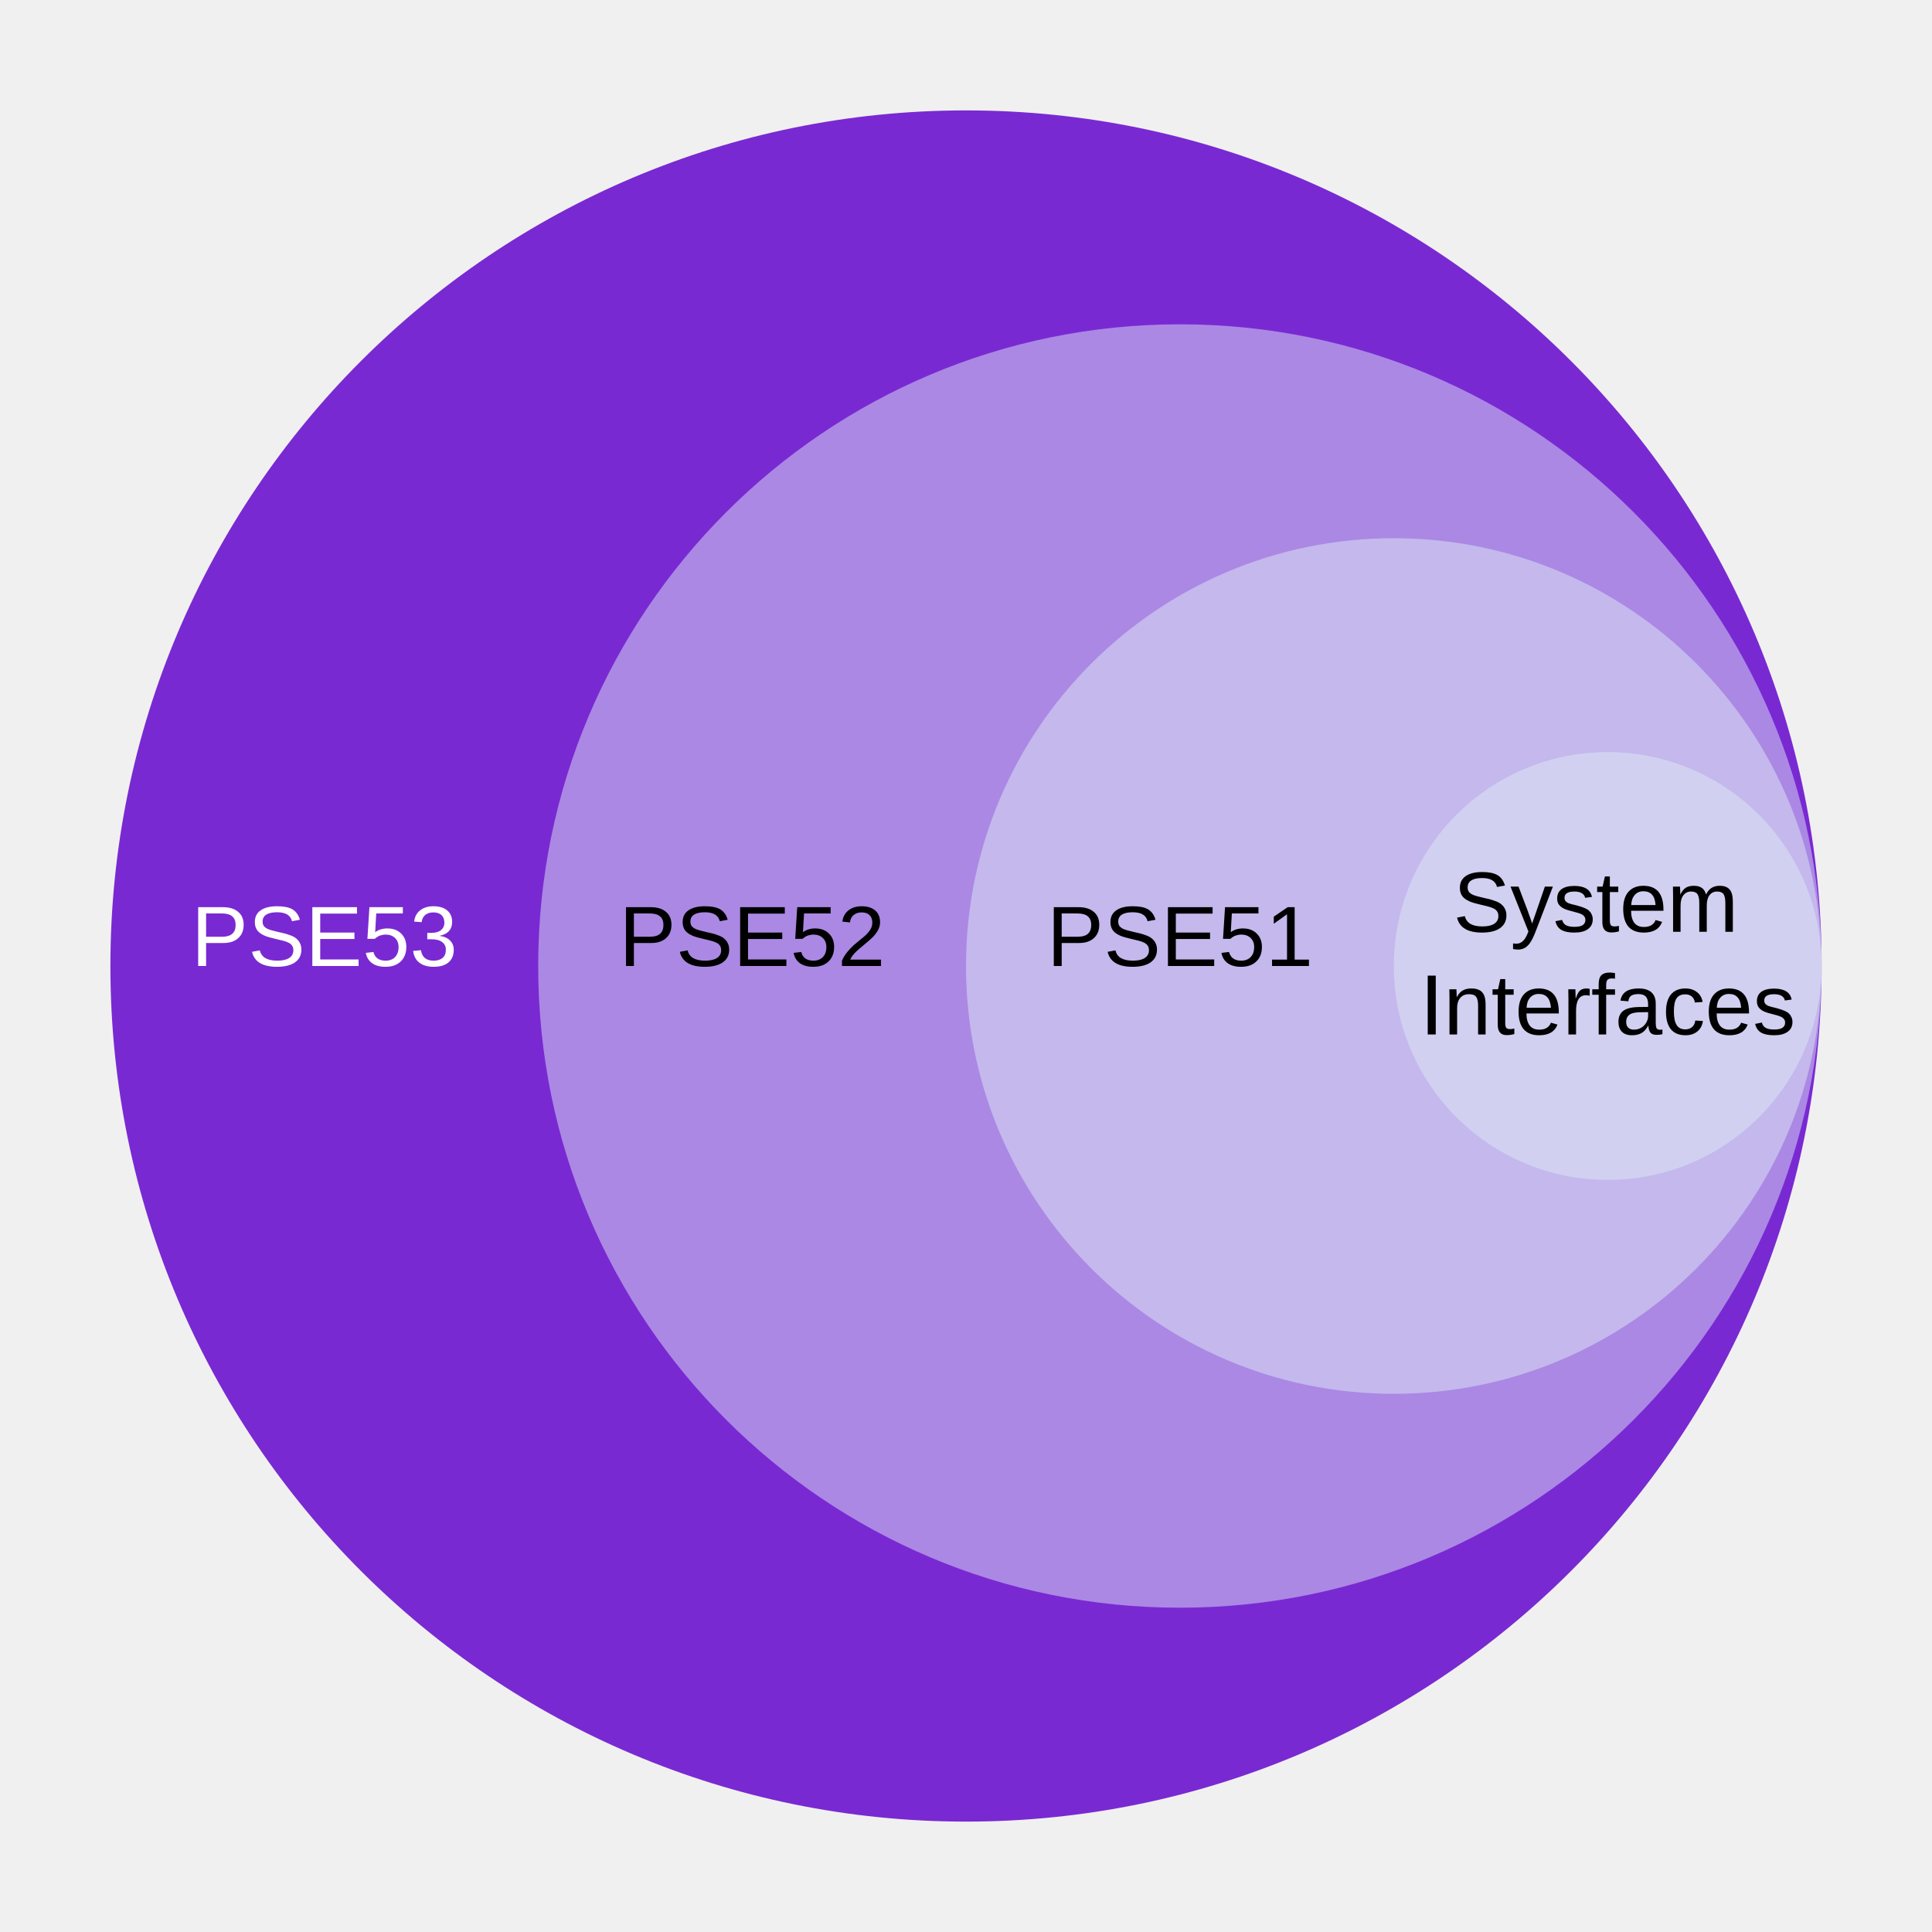
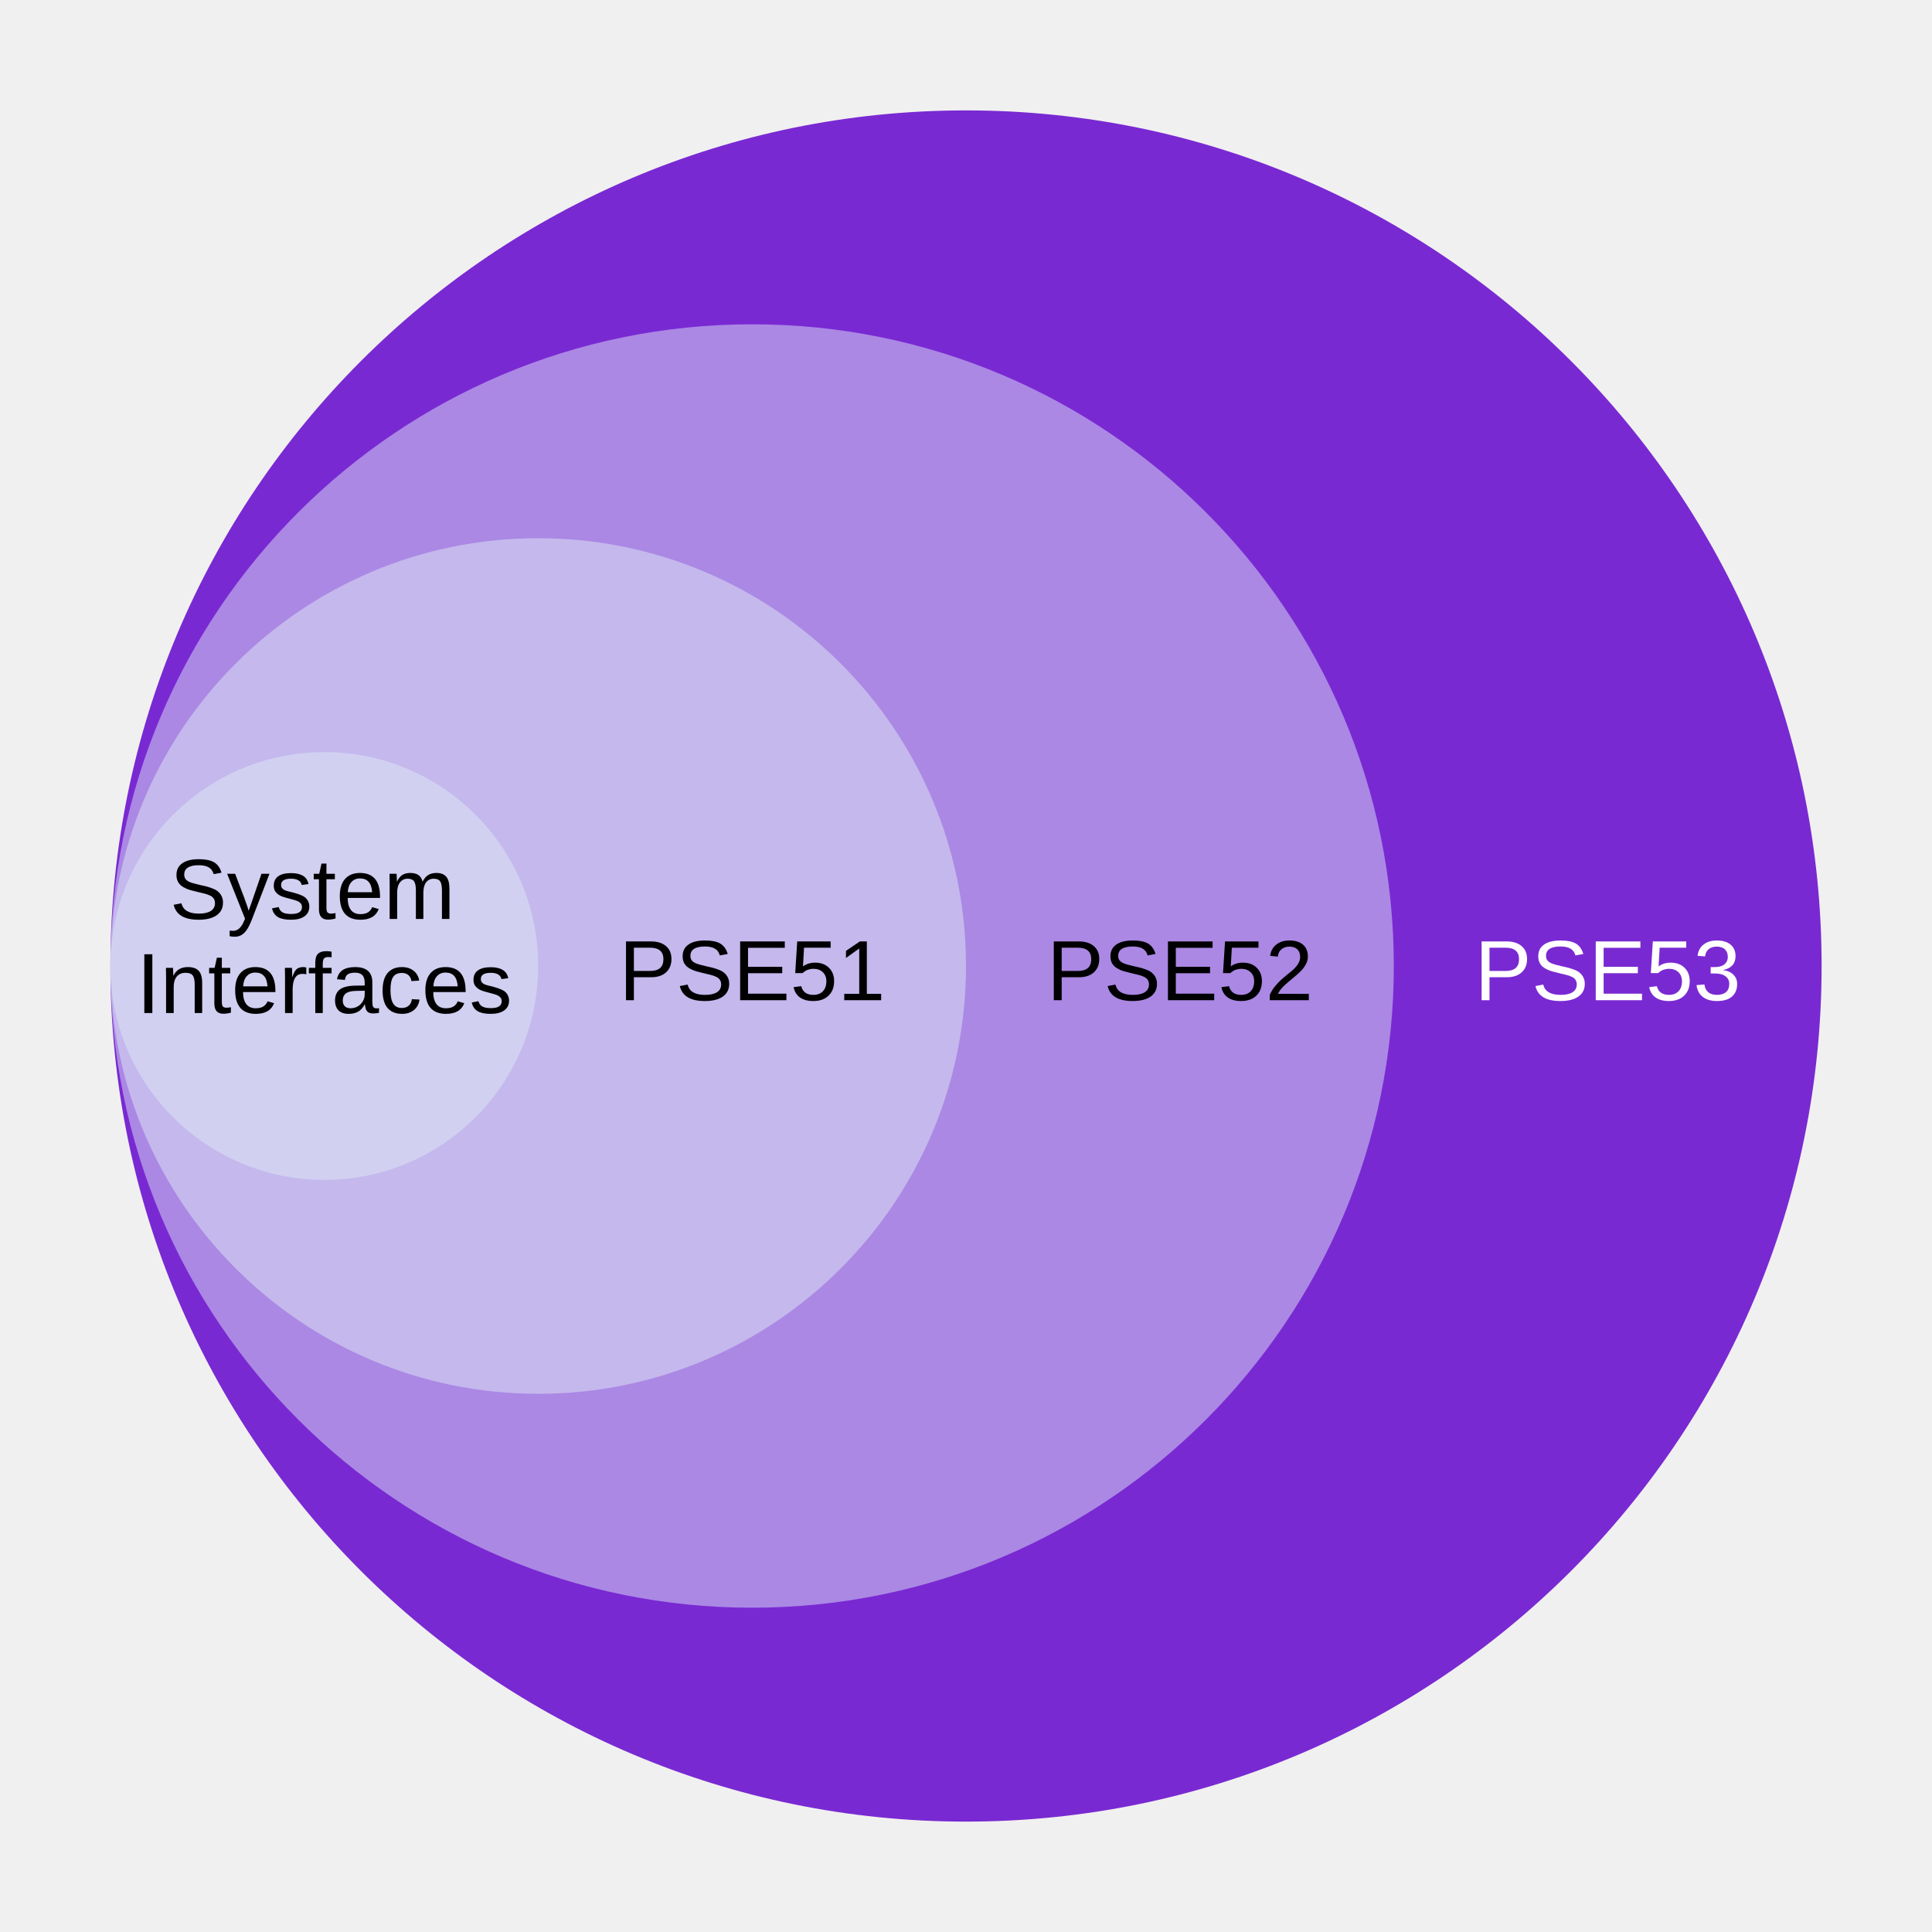
- <svg xmlns="http://www.w3.org/2000/svg" version="1.1" width="225.805" height="225.805" viewBox="-112.903 -112.903 225.805 225.805">
-   <circle cx="0" fill="#7929d2" r="100" />
-   <circle cx="25" fill="#dde8f5" opacity="0.5" r="75" />
-   <circle cx="50" fill="#dde8f5" opacity="0.5" r="50" />
-   <circle cx="75" fill="#dde8f5" opacity="0.5" r="25" />
+ <svg xmlns="http://www.w3.org/2000/svg" xmlns:xlink="http://www.w3.org/1999/xlink" version="1.1" viewBox="-112.903 -112.903 225.805 225.805">
+   <style>
+     .aep-tab-link { cursor: pointer; }
+     .aep-tab-link:hover { opacity: 0.85; }
+   </style>
+   <circle cx="0" cy="0" fill="#7929d2" r="100" />
+   <circle cx="-25" cy="0" fill="#dde8f5" opacity="0.5" r="75" />
+   <circle cx="-50" cy="0" fill="#dde8f5" opacity="0.5" r="50" />
+   <circle cx="-75" cy="0" fill="#dde8f5" opacity="0.5" r="25" />
  <g font-family="Arial" font-size="10" text-anchor="middle">
-     <text y="8">
-       <tspan x="75" dy="-1.2em">System</tspan>
-       <tspan x="75" dy="1.2em">Interfaces</tspan>
-     </text>
-     <text x="25">PSE51</text>
-     <text x="-25">PSE52</text>
-     <text x="-75" fill="#ffffff">PSE53</text>
+     <a class="aep-tab-link" xlink:href="#posix-aep-system-interfaces" data-aep-tab="posix-aep-system-interfaces">
+       <text x="-75" y="0">
+         <tspan x="-75" dy="-0.55em">System</tspan>
+         <tspan x="-75" dy="1.1em">Interfaces</tspan>
+       </text>
+     </a>
+     <a class="aep-tab-link" xlink:href="#posix-aep-pse51" data-aep-tab="posix-aep-pse51">
+       <text x="-25" y="4">PSE51</text>
+     </a>
+     <a class="aep-tab-link" xlink:href="#posix-aep-pse52" data-aep-tab="posix-aep-pse52">
+       <text x="25" y="4">PSE52</text>
+     </a>
+     <a class="aep-tab-link" xlink:href="#posix-aep-pse53" data-aep-tab="posix-aep-pse53">
+       <text x="75" y="4" fill="#ffffff">PSE53</text>
+     </a>
  </g>
</svg>
